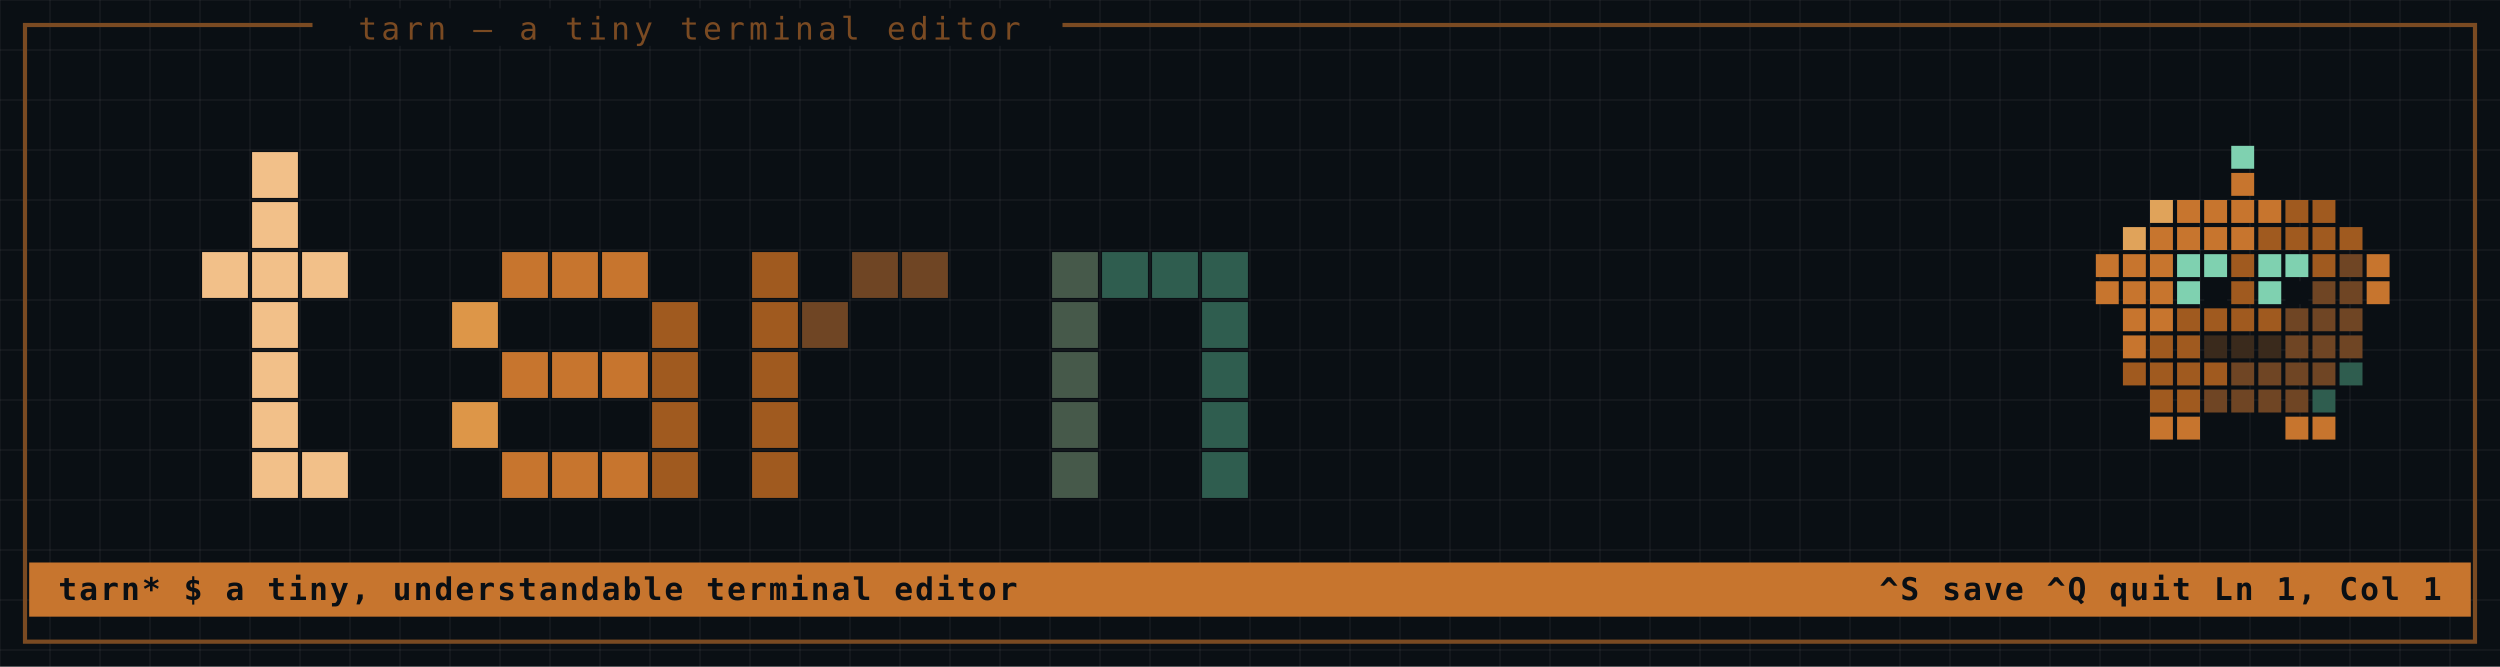
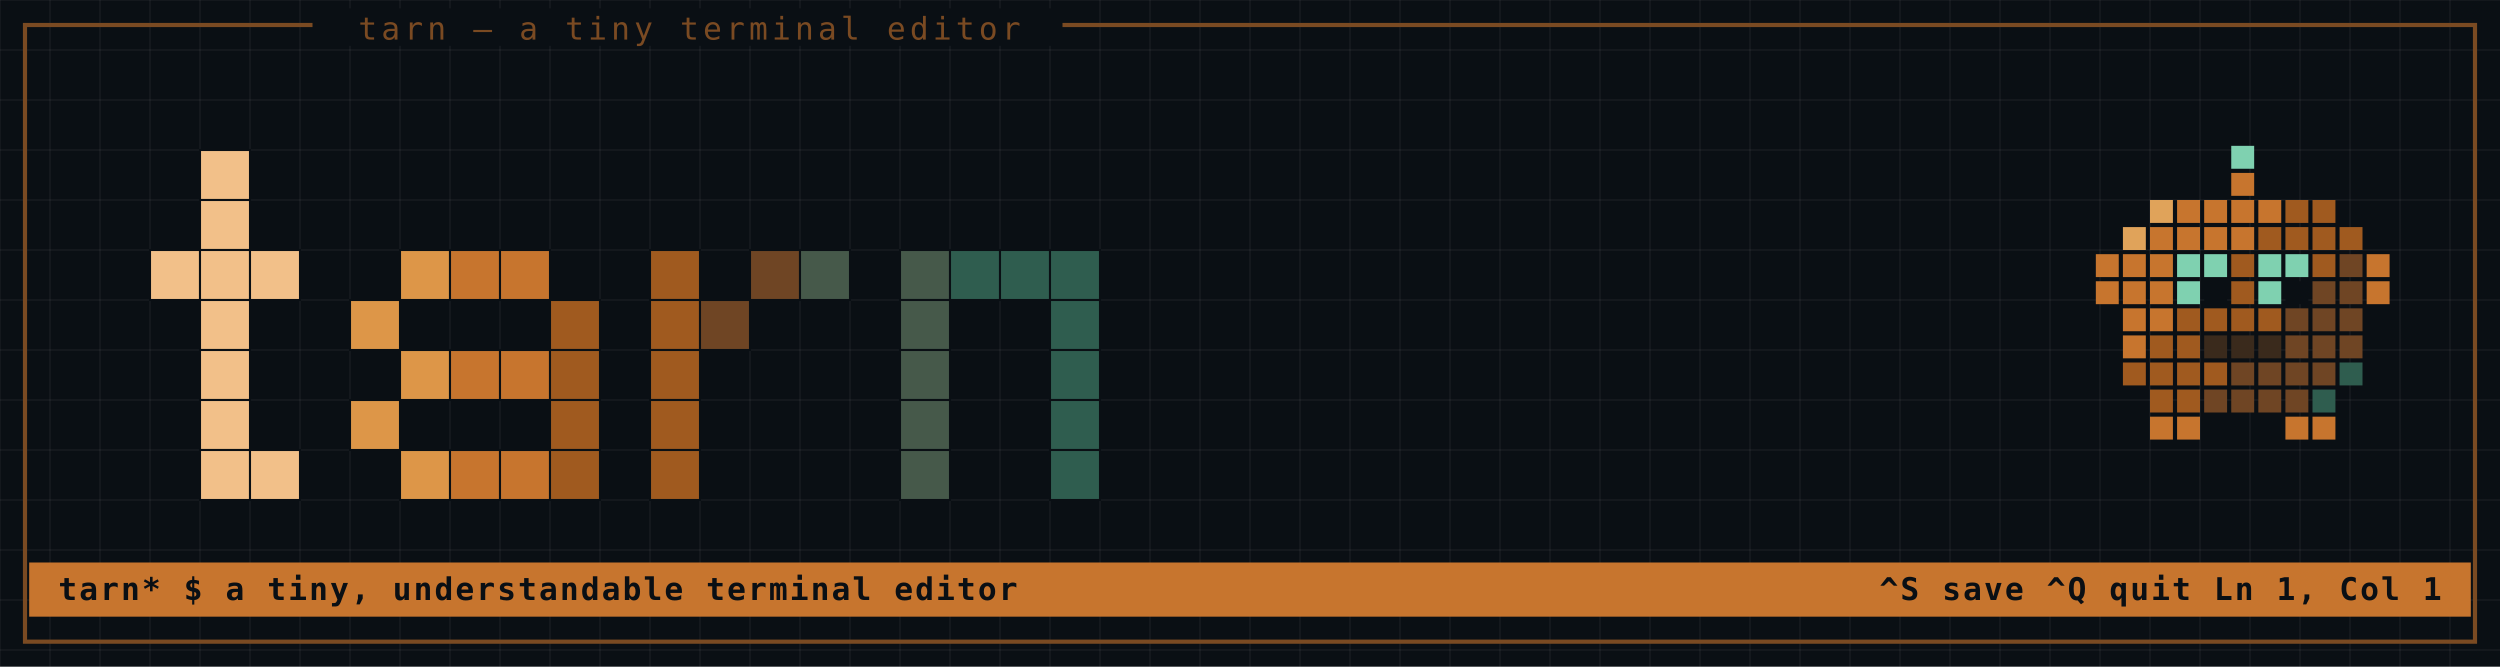
<svg xmlns="http://www.w3.org/2000/svg" width="1200" height="320" viewBox="0 0 1200 320" role="img" aria-label="tarn — a tiny, understandable terminal editor">
  <rect x="0" y="0" width="1200" height="320" fill="#0a0f14" />
  <g stroke="#ffffff" stroke-opacity="0.04" stroke-width="1">
    <line x1="0" y1="0" x2="0" y2="320" />
    <line x1="24" y1="0" x2="24" y2="320" />
    <line x1="48" y1="0" x2="48" y2="320" />
    <line x1="72" y1="0" x2="72" y2="320" />
    <line x1="96" y1="0" x2="96" y2="320" />
    <line x1="120" y1="0" x2="120" y2="320" />
    <line x1="144" y1="0" x2="144" y2="320" />
    <line x1="168" y1="0" x2="168" y2="320" />
    <line x1="192" y1="0" x2="192" y2="320" />
    <line x1="216" y1="0" x2="216" y2="320" />
    <line x1="240" y1="0" x2="240" y2="320" />
    <line x1="264" y1="0" x2="264" y2="320" />
    <line x1="288" y1="0" x2="288" y2="320" />
    <line x1="312" y1="0" x2="312" y2="320" />
    <line x1="336" y1="0" x2="336" y2="320" />
    <line x1="360" y1="0" x2="360" y2="320" />
    <line x1="384" y1="0" x2="384" y2="320" />
    <line x1="408" y1="0" x2="408" y2="320" />
    <line x1="432" y1="0" x2="432" y2="320" />
    <line x1="456" y1="0" x2="456" y2="320" />
    <line x1="480" y1="0" x2="480" y2="320" />
    <line x1="504" y1="0" x2="504" y2="320" />
    <line x1="528" y1="0" x2="528" y2="320" />
    <line x1="552" y1="0" x2="552" y2="320" />
    <line x1="576" y1="0" x2="576" y2="320" />
    <line x1="600" y1="0" x2="600" y2="320" />
    <line x1="624" y1="0" x2="624" y2="320" />
    <line x1="648" y1="0" x2="648" y2="320" />
    <line x1="672" y1="0" x2="672" y2="320" />
    <line x1="696" y1="0" x2="696" y2="320" />
    <line x1="720" y1="0" x2="720" y2="320" />
    <line x1="744" y1="0" x2="744" y2="320" />
    <line x1="768" y1="0" x2="768" y2="320" />
    <line x1="792" y1="0" x2="792" y2="320" />
    <line x1="816" y1="0" x2="816" y2="320" />
    <line x1="840" y1="0" x2="840" y2="320" />
    <line x1="864" y1="0" x2="864" y2="320" />
    <line x1="888" y1="0" x2="888" y2="320" />
    <line x1="912" y1="0" x2="912" y2="320" />
    <line x1="936" y1="0" x2="936" y2="320" />
    <line x1="960" y1="0" x2="960" y2="320" />
    <line x1="984" y1="0" x2="984" y2="320" />
    <line x1="1008" y1="0" x2="1008" y2="320" />
    <line x1="1032" y1="0" x2="1032" y2="320" />
    <line x1="1056" y1="0" x2="1056" y2="320" />
    <line x1="1080" y1="0" x2="1080" y2="320" />
    <line x1="1104" y1="0" x2="1104" y2="320" />
    <line x1="1128" y1="0" x2="1128" y2="320" />
    <line x1="1152" y1="0" x2="1152" y2="320" />
    <line x1="1176" y1="0" x2="1176" y2="320" />
    <line x1="0" y1="0" x2="1200" y2="0" />
    <line x1="0" y1="24" x2="1200" y2="24" />
    <line x1="0" y1="48" x2="1200" y2="48" />
    <line x1="0" y1="72" x2="1200" y2="72" />
    <line x1="0" y1="96" x2="1200" y2="96" />
    <line x1="0" y1="120" x2="1200" y2="120" />
    <line x1="0" y1="144" x2="1200" y2="144" />
    <line x1="0" y1="168" x2="1200" y2="168" />
    <line x1="0" y1="192" x2="1200" y2="192" />
    <line x1="0" y1="216" x2="1200" y2="216" />
    <line x1="0" y1="240" x2="1200" y2="240" />
    <line x1="0" y1="264" x2="1200" y2="264" />
    <line x1="0" y1="288" x2="1200" y2="288" />
    <line x1="0" y1="312" x2="1200" y2="312" />
  </g>
  <rect x="12" y="12" width="1176" height="296" fill="none" stroke="#7a4a22" stroke-width="2" />
  <rect x="150" y="4" width="360" height="18" fill="#0a0f14" />
  <text x="172" y="19" font-family="'SF Mono','JetBrains Mono',Menlo,Consolas,monospace" font-size="15" letter-spacing="2" fill="#7a4a22">tarn — a tiny terminal editor</text>
-   <rect x="121" y="73" width="22" height="22" fill="#f2c089" />
-   <rect x="121" y="97" width="22" height="22" fill="#f2c089" />
-   <rect x="97" y="121" width="22" height="22" fill="#f2c089" />
-   <rect x="121" y="121" width="22" height="22" fill="#f2c089" />
-   <rect x="145" y="121" width="22" height="22" fill="#f2c089" />
-   <rect x="121" y="145" width="22" height="22" fill="#f2c089" />
-   <rect x="121" y="169" width="22" height="22" fill="#f2c089" />
-   <rect x="121" y="193" width="22" height="22" fill="#f2c089" />
-   <rect x="121" y="217" width="22" height="22" fill="#f2c089" />
-   <rect x="145" y="217" width="22" height="22" fill="#f2c089" />
-   <rect x="241" y="121" width="22" height="22" fill="#c7752e" />
-   <rect x="265" y="121" width="22" height="22" fill="#c7752e" />
-   <rect x="289" y="121" width="22" height="22" fill="#c7752e" />
-   <rect x="217" y="145" width="22" height="22" fill="#dd9648" />
-   <rect x="313" y="145" width="22" height="22" fill="#a05a1f" />
-   <rect x="241" y="169" width="22" height="22" fill="#c7752e" />
-   <rect x="265" y="169" width="22" height="22" fill="#c7752e" />
-   <rect x="289" y="169" width="22" height="22" fill="#c7752e" />
-   <rect x="313" y="169" width="22" height="22" fill="#a05a1f" />
-   <rect x="217" y="193" width="22" height="22" fill="#dd9648" />
-   <rect x="313" y="193" width="22" height="22" fill="#a05a1f" />
-   <rect x="241" y="217" width="22" height="22" fill="#c7752e" />
-   <rect x="265" y="217" width="22" height="22" fill="#c7752e" />
-   <rect x="289" y="217" width="22" height="22" fill="#c7752e" />
-   <rect x="313" y="217" width="22" height="22" fill="#a05a1f" />
-   <rect x="361" y="121" width="22" height="22" fill="#a05a1f" />
-   <rect x="409" y="121" width="22" height="22" fill="#6f4524" />
-   <rect x="433" y="121" width="22" height="22" fill="#6f4524" />
-   <rect x="361" y="145" width="22" height="22" fill="#a05a1f" />
-   <rect x="385" y="145" width="22" height="22" fill="#6f4524" />
-   <rect x="361" y="169" width="22" height="22" fill="#a05a1f" />
-   <rect x="361" y="193" width="22" height="22" fill="#a05a1f" />
-   <rect x="361" y="217" width="22" height="22" fill="#a05a1f" />
-   <rect x="505" y="121" width="22" height="22" fill="#46594a" />
-   <rect x="529" y="121" width="22" height="22" fill="#2f5d4f" />
-   <rect x="553" y="121" width="22" height="22" fill="#2f5d4f" />
-   <rect x="577" y="121" width="22" height="22" fill="#2f5d4f" />
-   <rect x="505" y="145" width="22" height="22" fill="#46594a" />
-   <rect x="577" y="145" width="22" height="22" fill="#2f5d4f" />
-   <rect x="505" y="169" width="22" height="22" fill="#46594a" />
-   <rect x="577" y="169" width="22" height="22" fill="#2f5d4f" />
-   <rect x="505" y="193" width="22" height="22" fill="#46594a" />
-   <rect x="577" y="193" width="22" height="22" fill="#2f5d4f" />
-   <rect x="505" y="217" width="22" height="22" fill="#46594a" />
-   <rect x="577" y="217" width="22" height="22" fill="#2f5d4f" />
+   <rect x="96" y="72" width="24" height="24" fill="#f2c089" stroke="#0a0f14" stroke-width="1" />
+   <rect x="96" y="96" width="24" height="24" fill="#f2c089" stroke="#0a0f14" stroke-width="1" />
+   <rect x="72" y="120" width="24" height="24" fill="#f2c089" stroke="#0a0f14" stroke-width="1" />
+   <rect x="96" y="120" width="24" height="24" fill="#f2c089" stroke="#0a0f14" stroke-width="1" />
+   <rect x="120" y="120" width="24" height="24" fill="#f2c089" stroke="#0a0f14" stroke-width="1" />
+   <rect x="96" y="144" width="24" height="24" fill="#f2c089" stroke="#0a0f14" stroke-width="1" />
+   <rect x="96" y="168" width="24" height="24" fill="#f2c089" stroke="#0a0f14" stroke-width="1" />
+   <rect x="96" y="192" width="24" height="24" fill="#f2c089" stroke="#0a0f14" stroke-width="1" />
+   <rect x="96" y="216" width="24" height="24" fill="#f2c089" stroke="#0a0f14" stroke-width="1" />
+   <rect x="120" y="216" width="24" height="24" fill="#f2c089" stroke="#0a0f14" stroke-width="1" />
+   <rect x="192" y="120" width="24" height="24" fill="#dd9648" stroke="#0a0f14" stroke-width="1" />
+   <rect x="216" y="120" width="24" height="24" fill="#c7752e" stroke="#0a0f14" stroke-width="1" />
+   <rect x="240" y="120" width="24" height="24" fill="#c7752e" stroke="#0a0f14" stroke-width="1" />
+   <rect x="168" y="144" width="24" height="24" fill="#dd9648" stroke="#0a0f14" stroke-width="1" />
+   <rect x="264" y="144" width="24" height="24" fill="#a05a1f" stroke="#0a0f14" stroke-width="1" />
+   <rect x="192" y="168" width="24" height="24" fill="#dd9648" stroke="#0a0f14" stroke-width="1" />
+   <rect x="216" y="168" width="24" height="24" fill="#c7752e" stroke="#0a0f14" stroke-width="1" />
+   <rect x="240" y="168" width="24" height="24" fill="#c7752e" stroke="#0a0f14" stroke-width="1" />
+   <rect x="264" y="168" width="24" height="24" fill="#a05a1f" stroke="#0a0f14" stroke-width="1" />
+   <rect x="168" y="192" width="24" height="24" fill="#dd9648" stroke="#0a0f14" stroke-width="1" />
+   <rect x="264" y="192" width="24" height="24" fill="#a05a1f" stroke="#0a0f14" stroke-width="1" />
+   <rect x="192" y="216" width="24" height="24" fill="#dd9648" stroke="#0a0f14" stroke-width="1" />
+   <rect x="216" y="216" width="24" height="24" fill="#c7752e" stroke="#0a0f14" stroke-width="1" />
+   <rect x="240" y="216" width="24" height="24" fill="#c7752e" stroke="#0a0f14" stroke-width="1" />
+   <rect x="264" y="216" width="24" height="24" fill="#a05a1f" stroke="#0a0f14" stroke-width="1" />
+   <rect x="312" y="120" width="24" height="24" fill="#a05a1f" stroke="#0a0f14" stroke-width="1" />
+   <rect x="360" y="120" width="24" height="24" fill="#6f4524" stroke="#0a0f14" stroke-width="1" />
+   <rect x="384" y="120" width="24" height="24" fill="#46594a" stroke="#0a0f14" stroke-width="1" />
+   <rect x="312" y="144" width="24" height="24" fill="#a05a1f" stroke="#0a0f14" stroke-width="1" />
+   <rect x="336" y="144" width="24" height="24" fill="#6f4524" stroke="#0a0f14" stroke-width="1" />
+   <rect x="312" y="168" width="24" height="24" fill="#a05a1f" stroke="#0a0f14" stroke-width="1" />
+   <rect x="312" y="192" width="24" height="24" fill="#a05a1f" stroke="#0a0f14" stroke-width="1" />
+   <rect x="312" y="216" width="24" height="24" fill="#a05a1f" stroke="#0a0f14" stroke-width="1" />
+   <rect x="432" y="120" width="24" height="24" fill="#46594a" stroke="#0a0f14" stroke-width="1" />
+   <rect x="456" y="120" width="24" height="24" fill="#2f5d4f" stroke="#0a0f14" stroke-width="1" />
+   <rect x="480" y="120" width="24" height="24" fill="#2f5d4f" stroke="#0a0f14" stroke-width="1" />
+   <rect x="504" y="120" width="24" height="24" fill="#2f5d4f" stroke="#0a0f14" stroke-width="1" />
+   <rect x="432" y="144" width="24" height="24" fill="#46594a" stroke="#0a0f14" stroke-width="1" />
+   <rect x="504" y="144" width="24" height="24" fill="#2f5d4f" stroke="#0a0f14" stroke-width="1" />
+   <rect x="432" y="168" width="24" height="24" fill="#46594a" stroke="#0a0f14" stroke-width="1" />
+   <rect x="504" y="168" width="24" height="24" fill="#2f5d4f" stroke="#0a0f14" stroke-width="1" />
+   <rect x="432" y="192" width="24" height="24" fill="#46594a" stroke="#0a0f14" stroke-width="1" />
+   <rect x="504" y="192" width="24" height="24" fill="#2f5d4f" stroke="#0a0f14" stroke-width="1" />
+   <rect x="432" y="216" width="24" height="24" fill="#46594a" stroke="#0a0f14" stroke-width="1" />
+   <rect x="504" y="216" width="24" height="24" fill="#2f5d4f" stroke="#0a0f14" stroke-width="1" />
  <rect x="14" y="270" width="1172" height="26" fill="#c7752e" />
  <text x="28" y="288" font-family="'SF Mono','JetBrains Mono',Menlo,Consolas,monospace" font-size="15" letter-spacing="1" font-weight="700" fill="#0a0f14">tarn*  $ a tiny, understandable terminal editor</text>
  <text x="1172" y="288" text-anchor="end" font-family="'SF Mono','JetBrains Mono',Menlo,Consolas,monospace" font-size="15" letter-spacing="1" font-weight="700" fill="#0a0f14">^S save   ^Q quit   Ln 1, Col 1</text>
  <g>
    <rect x="1071" y="70" width="11" height="11" fill="#7fd1b0" />
    <rect x="1071" y="83" width="11" height="11" fill="#c7752e" />
    <rect x="1032" y="96" width="11" height="11" fill="#e0a35a" />
    <rect x="1045" y="96" width="11" height="11" fill="#c7752e" />
    <rect x="1058" y="96" width="11" height="11" fill="#c7752e" />
    <rect x="1071" y="96" width="11" height="11" fill="#c7752e" />
    <rect x="1084" y="96" width="11" height="11" fill="#c7752e" />
    <rect x="1097" y="96" width="11" height="11" fill="#a05a1f" />
    <rect x="1110" y="96" width="11" height="11" fill="#a05a1f" />
    <rect x="1019" y="109" width="11" height="11" fill="#e0a35a" />
    <rect x="1032" y="109" width="11" height="11" fill="#c7752e" />
    <rect x="1045" y="109" width="11" height="11" fill="#c7752e" />
    <rect x="1058" y="109" width="11" height="11" fill="#c7752e" />
    <rect x="1071" y="109" width="11" height="11" fill="#c7752e" />
    <rect x="1084" y="109" width="11" height="11" fill="#a05a1f" />
    <rect x="1097" y="109" width="11" height="11" fill="#a05a1f" />
    <rect x="1110" y="109" width="11" height="11" fill="#a05a1f" />
    <rect x="1123" y="109" width="11" height="11" fill="#a05a1f" />
    <rect x="1006" y="122" width="11" height="11" fill="#c7752e" />
    <rect x="1019" y="122" width="11" height="11" fill="#c7752e" />
    <rect x="1032" y="122" width="11" height="11" fill="#c7752e" />
    <rect x="1045" y="122" width="11" height="11" fill="#7fd1b0" />
    <rect x="1058" y="122" width="11" height="11" fill="#7fd1b0" />
    <rect x="1071" y="122" width="11" height="11" fill="#a05a1f" />
    <rect x="1084" y="122" width="11" height="11" fill="#7fd1b0" />
    <rect x="1097" y="122" width="11" height="11" fill="#7fd1b0" />
    <rect x="1110" y="122" width="11" height="11" fill="#a05a1f" />
    <rect x="1123" y="122" width="11" height="11" fill="#6f4524" />
    <rect x="1136" y="122" width="11" height="11" fill="#c7752e" />
    <rect x="1006" y="135" width="11" height="11" fill="#c7752e" />
    <rect x="1019" y="135" width="11" height="11" fill="#c7752e" />
    <rect x="1032" y="135" width="11" height="11" fill="#c7752e" />
    <rect x="1045" y="135" width="11" height="11" fill="#7fd1b0" />
    <rect x="1058" y="135" width="11" height="11" fill="#0a0f14" />
    <rect x="1071" y="135" width="11" height="11" fill="#a05a1f" />
    <rect x="1084" y="135" width="11" height="11" fill="#7fd1b0" />
    <rect x="1097" y="135" width="11" height="11" fill="#0a0f14" />
    <rect x="1110" y="135" width="11" height="11" fill="#6f4524" />
    <rect x="1123" y="135" width="11" height="11" fill="#6f4524" />
    <rect x="1136" y="135" width="11" height="11" fill="#c7752e" />
    <rect x="1019" y="148" width="11" height="11" fill="#c7752e" />
    <rect x="1032" y="148" width="11" height="11" fill="#c7752e" />
    <rect x="1045" y="148" width="11" height="11" fill="#a05a1f" />
    <rect x="1058" y="148" width="11" height="11" fill="#a05a1f" />
    <rect x="1071" y="148" width="11" height="11" fill="#a05a1f" />
    <rect x="1084" y="148" width="11" height="11" fill="#a05a1f" />
    <rect x="1097" y="148" width="11" height="11" fill="#6f4524" />
    <rect x="1110" y="148" width="11" height="11" fill="#6f4524" />
    <rect x="1123" y="148" width="11" height="11" fill="#6f4524" />
    <rect x="1019" y="161" width="11" height="11" fill="#c7752e" />
    <rect x="1032" y="161" width="11" height="11" fill="#a05a1f" />
    <rect x="1045" y="161" width="11" height="11" fill="#a05a1f" />
    <rect x="1058" y="161" width="11" height="11" fill="#3a2a1c" />
    <rect x="1071" y="161" width="11" height="11" fill="#3a2a1c" />
    <rect x="1084" y="161" width="11" height="11" fill="#3a2a1c" />
    <rect x="1097" y="161" width="11" height="11" fill="#6f4524" />
    <rect x="1110" y="161" width="11" height="11" fill="#6f4524" />
    <rect x="1123" y="161" width="11" height="11" fill="#6f4524" />
    <rect x="1019" y="174" width="11" height="11" fill="#a05a1f" />
    <rect x="1032" y="174" width="11" height="11" fill="#a05a1f" />
    <rect x="1045" y="174" width="11" height="11" fill="#a05a1f" />
    <rect x="1058" y="174" width="11" height="11" fill="#a05a1f" />
    <rect x="1071" y="174" width="11" height="11" fill="#6f4524" />
    <rect x="1084" y="174" width="11" height="11" fill="#6f4524" />
    <rect x="1097" y="174" width="11" height="11" fill="#6f4524" />
    <rect x="1110" y="174" width="11" height="11" fill="#6f4524" />
    <rect x="1123" y="174" width="11" height="11" fill="#2f5d4f" />
    <rect x="1032" y="187" width="11" height="11" fill="#a05a1f" />
    <rect x="1045" y="187" width="11" height="11" fill="#a05a1f" />
    <rect x="1058" y="187" width="11" height="11" fill="#6f4524" />
    <rect x="1071" y="187" width="11" height="11" fill="#6f4524" />
    <rect x="1084" y="187" width="11" height="11" fill="#6f4524" />
    <rect x="1097" y="187" width="11" height="11" fill="#6f4524" />
    <rect x="1110" y="187" width="11" height="11" fill="#2f5d4f" />
    <rect x="1032" y="200" width="11" height="11" fill="#c7752e" />
    <rect x="1045" y="200" width="11" height="11" fill="#c7752e" />
    <rect x="1097" y="200" width="11" height="11" fill="#c7752e" />
    <rect x="1110" y="200" width="11" height="11" fill="#c7752e" />
  </g>
</svg>
